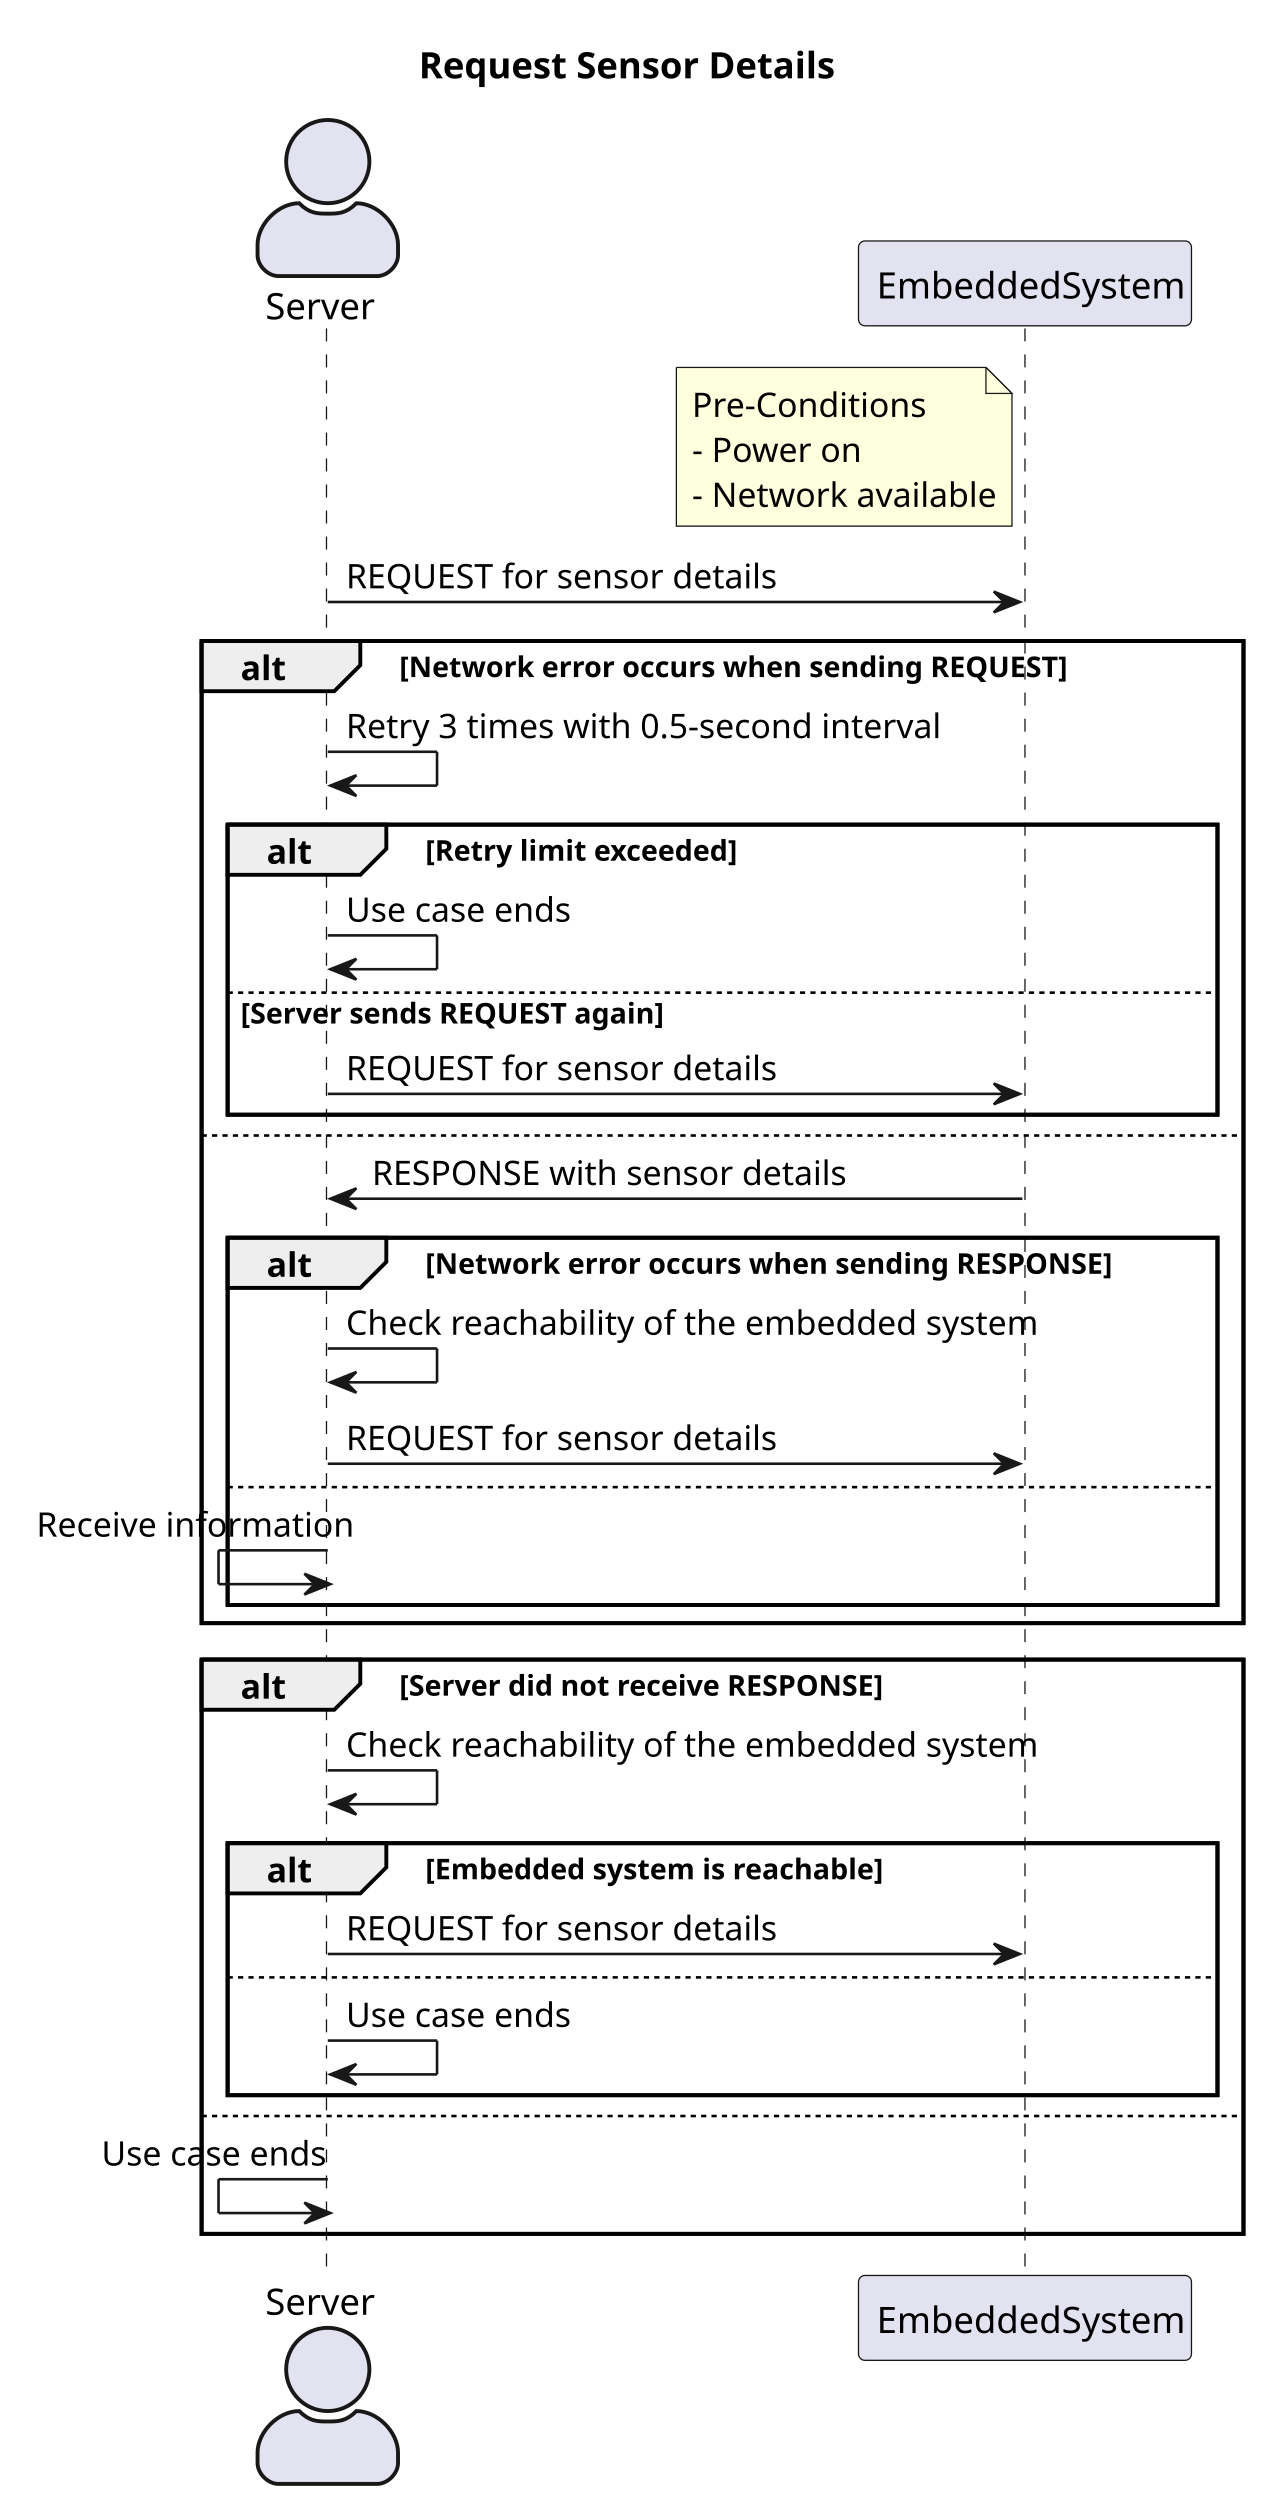
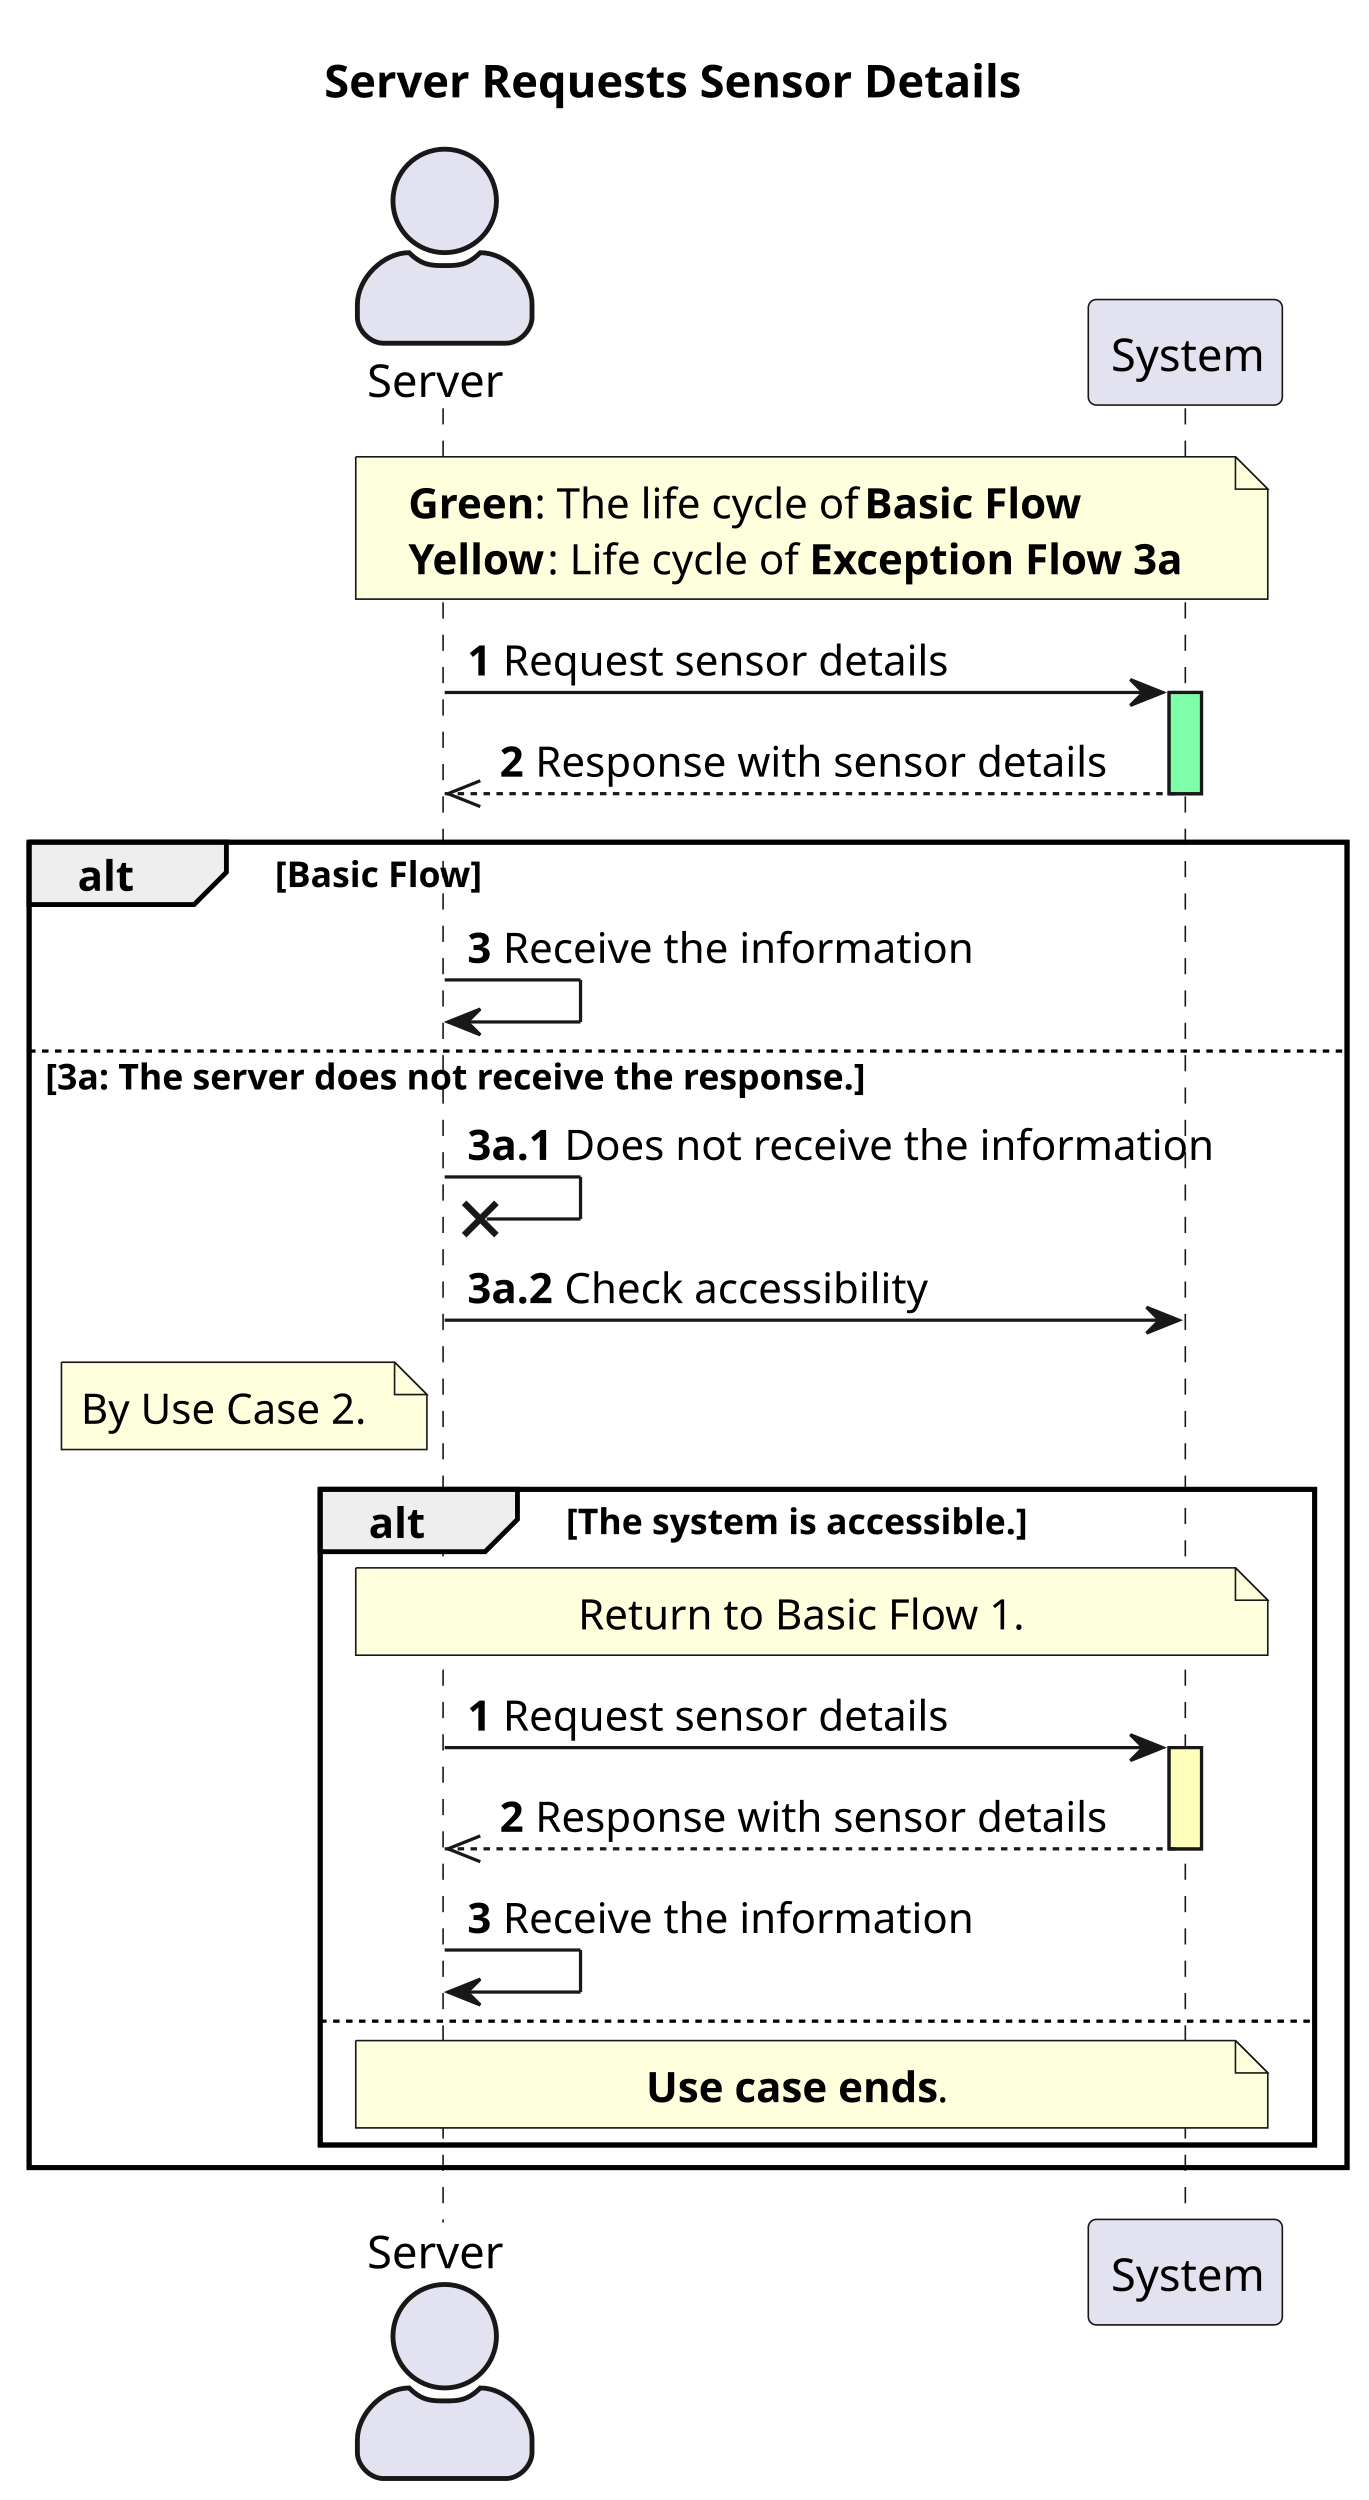
- <svg xmlns="http://www.w3.org/2000/svg" contentStyleType="text/css" height="961px" preserveAspectRatio="none" style="width:485px;height:961px;background:#FFFFFF;" version="1.1" viewBox="0 0 485 961" width="485px" zoomAndPan="magnify">
+ <svg xmlns="http://www.w3.org/2000/svg" contentStyleType="text/css" height="773px" preserveAspectRatio="none" style="width:423px;height:773px;background:#FFFFFF;" version="1.1" viewBox="0 0 423 773" width="423px" zoomAndPan="magnify">
  <defs />
  <g>
-     <text fill="#000000" font-family="sans-serif" font-size="14" font-weight="bold" lengthAdjust="spacing" textLength="165" x="161" y="30.107">Request Sensor Details</text>
-     <rect fill="none" height="377.541" style="stroke:#000000;stroke-width:1.5;" width="400.5" x="77.5" y="246.406" />
-     <rect fill="none" height="111.504" style="stroke:#000000;stroke-width:1.5;" width="380.5" x="87.5" y="316.988" />
-     <rect fill="none" height="141.164" style="stroke:#000000;stroke-width:1.5;" width="380.5" x="87.5" y="475.783" />
-     <rect fill="none" height="220.746" style="stroke:#000000;stroke-width:1.5;" width="400.5" x="77.5" y="637.947" />
-     <rect fill="none" height="96.873" style="stroke:#000000;stroke-width:1.5;" width="380.5" x="87.5" y="708.529" />
-     <line style="stroke:#181818;stroke-width:0.5;stroke-dasharray:5.0,5.0;" x1="125.5" x2="125.5" y1="126.242" y2="875.693" />
-     <line style="stroke:#181818;stroke-width:0.5;stroke-dasharray:5.0,5.0;" x1="394" x2="394" y1="126.242" y2="875.693" />
-     <text fill="#000000" font-family="sans-serif" font-size="14" lengthAdjust="spacing" textLength="42" x="102" y="122.728">Server</text>
-     <ellipse cx="126" cy="62.121" fill="#E2E2F0" rx="16" ry="16" style="stroke:#181818;stroke-width:1.5;" />
-     <path d="M126,82.121 C130,82.121 133,82.121 137,78.121 C145,78.121 153,86.121 153,94.121 L153,98.121 C153,102.121 149,106.121 145,106.121 L107,106.121 C103,106.121 99,102.121 99,98.121 L99,94.121 C99,86.121 107,78.121 115,78.121 C119,82.121 122,82.121 126,82.121 " fill="#E2E2F0" style="stroke:#181818;stroke-width:1.5;" />
-     <text fill="#000000" font-family="sans-serif" font-size="14" lengthAdjust="spacing" textLength="42" x="102" y="889.801">Server</text>
-     <ellipse cx="126" cy="910.814" fill="#E2E2F0" rx="16" ry="16" style="stroke:#181818;stroke-width:1.5;" />
-     <path d="M126,930.814 C130,930.814 133,930.814 137,926.814 C145,926.814 153,934.814 153,942.814 L153,946.814 C153,950.814 149,954.814 145,954.814 L107,954.814 C103,954.814 99,950.814 99,946.814 L99,942.814 C99,934.814 107,926.814 115,926.814 C119,930.814 122,930.814 126,930.814 " fill="#E2E2F0" style="stroke:#181818;stroke-width:1.5;" />
-     <rect fill="#E2E2F0" height="32.621" rx="2.5" ry="2.5" style="stroke:#181818;stroke-width:0.5;" width="128" x="330" y="92.621" />
-     <text fill="#000000" font-family="sans-serif" font-size="14" lengthAdjust="spacing" textLength="114" x="337" y="114.728">EmbeddedSystem</text>
-     <rect fill="#E2E2F0" height="32.621" rx="2.5" ry="2.5" style="stroke:#181818;stroke-width:0.5;" width="128" x="330" y="874.693" />
-     <text fill="#000000" font-family="sans-serif" font-size="14" lengthAdjust="spacing" textLength="114" x="337" y="896.801">EmbeddedSystem</text>
-     <path d="M260,141.242 L260,202.242 L389,202.242 L389,151.242 L379,141.242 L260,141.242 " fill="#FEFFDD" style="stroke:#181818;stroke-width:0.5;" />
-     <path d="M379,141.242 L379,151.242 L389,151.242 L379,141.242 " fill="#FEFFDD" style="stroke:#181818;stroke-width:0.5;" />
-     <text fill="#000000" font-family="sans-serif" font-size="13" lengthAdjust="spacing" textLength="85" x="266" y="160.27">Pre-Conditions</text>
-     <text fill="#000000" font-family="sans-serif" font-size="13" lengthAdjust="spacing" textLength="62" x="266" y="177.561">- Power on</text>
-     <text fill="#000000" font-family="sans-serif" font-size="13" lengthAdjust="spacing" textLength="108" x="266" y="194.852">- Network available</text>
-     <polygon fill="#181818" points="382,227.406,392,231.406,382,235.406,386,231.406" style="stroke:#181818;stroke-width:1.0;" />
-     <line style="stroke:#181818;stroke-width:1.0;" x1="126" x2="388" y1="231.406" y2="231.406" />
-     <text fill="#000000" font-family="sans-serif" font-size="13" lengthAdjust="spacing" textLength="165" x="133" y="226.144">REQUEST for sensor details</text>
-     <path d="M77.5,246.406 L138.5,246.406 L138.5,255.697 L128.5,265.697 L77.5,265.697 L77.5,246.406 " fill="#EEEEEE" style="stroke:#000000;stroke-width:1.5;" />
-     <rect fill="none" height="377.541" style="stroke:#000000;stroke-width:1.5;" width="400.5" x="77.5" y="246.406" />
-     <text fill="#000000" font-family="sans-serif" font-size="13" font-weight="bold" lengthAdjust="spacing" textLength="16" x="92.5" y="261.435">alt</text>
-     <text fill="#000000" font-family="sans-serif" font-size="11" font-weight="bold" lengthAdjust="spacing" textLength="261" x="153.5" y="260.276">[Network error occurs when sending REQUEST]</text>
-     <line style="stroke:#181818;stroke-width:1.0;" x1="126" x2="168" y1="288.988" y2="288.988" />
-     <line style="stroke:#181818;stroke-width:1.0;" x1="168" x2="168" y1="288.988" y2="301.988" />
-     <line style="stroke:#181818;stroke-width:1.0;" x1="127" x2="168" y1="301.988" y2="301.988" />
-     <polygon fill="#181818" points="137,297.988,127,301.988,137,305.988,133,301.988" style="stroke:#181818;stroke-width:1.0;" />
-     <text fill="#000000" font-family="sans-serif" font-size="13" lengthAdjust="spacing" textLength="217" x="133" y="283.726">Retry 3 times with 0.5-second interval</text>
-     <path d="M87.5,316.988 L148.5,316.988 L148.5,326.279 L138.5,336.279 L87.5,336.279 L87.5,316.988 " fill="#EEEEEE" style="stroke:#000000;stroke-width:1.5;" />
-     <rect fill="none" height="111.504" style="stroke:#000000;stroke-width:1.5;" width="380.5" x="87.5" y="316.988" />
-     <text fill="#000000" font-family="sans-serif" font-size="13" font-weight="bold" lengthAdjust="spacing" textLength="16" x="102.5" y="332.017">alt</text>
-     <text fill="#000000" font-family="sans-serif" font-size="11" font-weight="bold" lengthAdjust="spacing" textLength="121" x="163.5" y="330.858">[Retry limit exceeded]</text>
-     <line style="stroke:#181818;stroke-width:1.0;" x1="126" x2="168" y1="359.57" y2="359.57" />
-     <line style="stroke:#181818;stroke-width:1.0;" x1="168" x2="168" y1="359.57" y2="372.57" />
-     <line style="stroke:#181818;stroke-width:1.0;" x1="127" x2="168" y1="372.57" y2="372.57" />
-     <polygon fill="#181818" points="137,368.57,127,372.57,137,376.57,133,372.57" style="stroke:#181818;stroke-width:1.0;" />
-     <text fill="#000000" font-family="sans-serif" font-size="13" lengthAdjust="spacing" textLength="87" x="133" y="354.308">Use case ends</text>
-     <line style="stroke:#000000;stroke-width:1.0;stroke-dasharray:2.0,2.0;" x1="87.5" x2="468" y1="381.57" y2="381.57" />
-     <text fill="#000000" font-family="sans-serif" font-size="11" font-weight="bold" lengthAdjust="spacing" textLength="166" x="92.5" y="393.44">[Server sends REQUEST again]</text>
-     <polygon fill="#181818" points="382,416.492,392,420.492,382,424.492,386,420.492" style="stroke:#181818;stroke-width:1.0;" />
-     <line style="stroke:#181818;stroke-width:1.0;" x1="126" x2="388" y1="420.492" y2="420.492" />
-     <text fill="#000000" font-family="sans-serif" font-size="13" lengthAdjust="spacing" textLength="165" x="133" y="415.229">REQUEST for sensor details</text>
-     <line style="stroke:#000000;stroke-width:1.0;stroke-dasharray:2.0,2.0;" x1="77.5" x2="478" y1="436.492" y2="436.492" />
-     <polygon fill="#181818" points="137,456.783,127,460.783,137,464.783,133,460.783" style="stroke:#181818;stroke-width:1.0;" />
-     <line style="stroke:#181818;stroke-width:1.0;" x1="131" x2="393" y1="460.783" y2="460.783" />
-     <text fill="#000000" font-family="sans-serif" font-size="13" lengthAdjust="spacing" textLength="185" x="143" y="455.521">RESPONSE with sensor details</text>
-     <path d="M87.5,475.783 L148.5,475.783 L148.5,485.074 L138.5,495.074 L87.5,495.074 L87.5,475.783 " fill="#EEEEEE" style="stroke:#000000;stroke-width:1.5;" />
-     <rect fill="none" height="141.164" style="stroke:#000000;stroke-width:1.5;" width="380.5" x="87.5" y="475.783" />
-     <text fill="#000000" font-family="sans-serif" font-size="13" font-weight="bold" lengthAdjust="spacing" textLength="16" x="102.5" y="490.812">alt</text>
-     <text fill="#000000" font-family="sans-serif" font-size="11" font-weight="bold" lengthAdjust="spacing" textLength="268" x="163.5" y="489.653">[Network error occurs when sending RESPONSE]</text>
-     <line style="stroke:#181818;stroke-width:1.0;" x1="126" x2="168" y1="518.365" y2="518.365" />
-     <line style="stroke:#181818;stroke-width:1.0;" x1="168" x2="168" y1="518.365" y2="531.365" />
-     <line style="stroke:#181818;stroke-width:1.0;" x1="127" x2="168" y1="531.365" y2="531.365" />
-     <polygon fill="#181818" points="137,527.365,127,531.365,137,535.365,133,531.365" style="stroke:#181818;stroke-width:1.0;" />
-     <text fill="#000000" font-family="sans-serif" font-size="13" lengthAdjust="spacing" textLength="254" x="133" y="513.102">Check reachability of the embedded system</text>
-     <polygon fill="#181818" points="382,558.656,392,562.656,382,566.656,386,562.656" style="stroke:#181818;stroke-width:1.0;" />
-     <line style="stroke:#181818;stroke-width:1.0;" x1="126" x2="388" y1="562.656" y2="562.656" />
-     <text fill="#000000" font-family="sans-serif" font-size="13" lengthAdjust="spacing" textLength="165" x="133" y="557.394">REQUEST for sensor details</text>
-     <line style="stroke:#000000;stroke-width:1.0;stroke-dasharray:2.0,2.0;" x1="87.5" x2="468" y1="571.656" y2="571.656" />
-     <line style="stroke:#181818;stroke-width:1.0;" x1="84" x2="126" y1="595.947" y2="595.947" />
-     <line style="stroke:#181818;stroke-width:1.0;" x1="84" x2="84" y1="595.947" y2="608.947" />
-     <line style="stroke:#181818;stroke-width:1.0;" x1="84" x2="125" y1="608.947" y2="608.947" />
-     <polygon fill="#181818" points="117,604.947,127,608.947,117,612.947,121,608.947" style="stroke:#181818;stroke-width:1.0;" />
-     <text fill="#000000" font-family="sans-serif" font-size="13" lengthAdjust="spacing" textLength="112" x="14" y="590.685">Receive information</text>
-     <path d="M77.5,637.947 L138.5,637.947 L138.5,647.238 L128.5,657.238 L77.5,657.238 L77.5,637.947 " fill="#EEEEEE" style="stroke:#000000;stroke-width:1.5;" />
-     <rect fill="none" height="220.746" style="stroke:#000000;stroke-width:1.5;" width="400.5" x="77.5" y="637.947" />
-     <text fill="#000000" font-family="sans-serif" font-size="13" font-weight="bold" lengthAdjust="spacing" textLength="16" x="92.5" y="652.976">alt</text>
-     <text fill="#000000" font-family="sans-serif" font-size="11" font-weight="bold" lengthAdjust="spacing" textLength="188" x="153.5" y="651.817">[Server did not receive RESPONSE]</text>
-     <line style="stroke:#181818;stroke-width:1.0;" x1="126" x2="168" y1="680.529" y2="680.529" />
-     <line style="stroke:#181818;stroke-width:1.0;" x1="168" x2="168" y1="680.529" y2="693.529" />
-     <line style="stroke:#181818;stroke-width:1.0;" x1="127" x2="168" y1="693.529" y2="693.529" />
-     <polygon fill="#181818" points="137,689.529,127,693.529,137,697.529,133,693.529" style="stroke:#181818;stroke-width:1.0;" />
-     <text fill="#000000" font-family="sans-serif" font-size="13" lengthAdjust="spacing" textLength="254" x="133" y="675.267">Check reachability of the embedded system</text>
-     <path d="M87.5,708.529 L148.5,708.529 L148.5,717.82 L138.5,727.82 L87.5,727.82 L87.5,708.529 " fill="#EEEEEE" style="stroke:#000000;stroke-width:1.5;" />
-     <rect fill="none" height="96.873" style="stroke:#000000;stroke-width:1.5;" width="380.5" x="87.5" y="708.529" />
-     <text fill="#000000" font-family="sans-serif" font-size="13" font-weight="bold" lengthAdjust="spacing" textLength="16" x="102.5" y="723.558">alt</text>
-     <text fill="#000000" font-family="sans-serif" font-size="11" font-weight="bold" lengthAdjust="spacing" textLength="182" x="163.5" y="722.399">[Embedded system is reachable]</text>
-     <polygon fill="#181818" points="382,747.111,392,751.111,382,755.111,386,751.111" style="stroke:#181818;stroke-width:1.0;" />
-     <line style="stroke:#181818;stroke-width:1.0;" x1="126" x2="388" y1="751.111" y2="751.111" />
-     <text fill="#000000" font-family="sans-serif" font-size="13" lengthAdjust="spacing" textLength="165" x="133" y="745.849">REQUEST for sensor details</text>
-     <line style="stroke:#000000;stroke-width:1.0;stroke-dasharray:2.0,2.0;" x1="87.5" x2="468" y1="760.111" y2="760.111" />
-     <line style="stroke:#181818;stroke-width:1.0;" x1="126" x2="168" y1="784.402" y2="784.402" />
-     <line style="stroke:#181818;stroke-width:1.0;" x1="168" x2="168" y1="784.402" y2="797.402" />
-     <line style="stroke:#181818;stroke-width:1.0;" x1="127" x2="168" y1="797.402" y2="797.402" />
-     <polygon fill="#181818" points="137,793.402,127,797.402,137,801.402,133,797.402" style="stroke:#181818;stroke-width:1.0;" />
-     <text fill="#000000" font-family="sans-serif" font-size="13" lengthAdjust="spacing" textLength="87" x="133" y="779.14">Use case ends</text>
-     <line style="stroke:#000000;stroke-width:1.0;stroke-dasharray:2.0,2.0;" x1="77.5" x2="478" y1="813.402" y2="813.402" />
-     <line style="stroke:#181818;stroke-width:1.0;" x1="84" x2="126" y1="837.693" y2="837.693" />
-     <line style="stroke:#181818;stroke-width:1.0;" x1="84" x2="84" y1="837.693" y2="850.693" />
-     <line style="stroke:#181818;stroke-width:1.0;" x1="84" x2="125" y1="850.693" y2="850.693" />
-     <polygon fill="#181818" points="117,846.693,127,850.693,117,854.693,121,850.693" style="stroke:#181818;stroke-width:1.0;" />
-     <text fill="#000000" font-family="sans-serif" font-size="13" lengthAdjust="spacing" textLength="87" x="39" y="832.431">Use case ends</text>
+     <text fill="#000000" font-family="sans-serif" font-size="14" font-weight="bold" lengthAdjust="spacing" textLength="225" x="100.25" y="30.107">Server Requests Sensor Details</text>
+     <rect fill="#7FFFAA" height="31.291" style="stroke:#181818;stroke-width:1.0;" width="10" x="361.5" y="214.115" />
+     <rect fill="#FFFFBB" height="31.291" style="stroke:#181818;stroke-width:1.0;" width="10" x="361.5" y="540.365" />
+     <rect fill="none" height="409.832" style="stroke:#000000;stroke-width:1.5;" width="407.5" x="9" y="260.406" />
+     <rect fill="none" height="202.746" style="stroke:#000000;stroke-width:1.5;" width="307.5" x="99" y="460.492" />
+     <line style="stroke:#181818;stroke-width:0.5;stroke-dasharray:5.0,5.0;" x1="137" x2="137" y1="126.242" y2="687.238" />
+     <line style="stroke:#181818;stroke-width:0.5;stroke-dasharray:5.0,5.0;" x1="366.5" x2="366.5" y1="126.242" y2="687.238" />
+     <text fill="#000000" font-family="sans-serif" font-size="14" lengthAdjust="spacing" textLength="42" x="113.5" y="122.728">Server</text>
+     <ellipse cx="137.5" cy="62.121" fill="#E2E2F0" rx="16" ry="16" style="stroke:#181818;stroke-width:1.5;" />
+     <path d="M137.5,82.121 C141.5,82.121 144.5,82.121 148.5,78.121 C156.5,78.121 164.5,86.121 164.5,94.121 L164.5,98.121 C164.5,102.121 160.5,106.121 156.5,106.121 L118.5,106.121 C114.5,106.121 110.5,102.121 110.5,98.121 L110.5,94.121 C110.5,86.121 118.5,78.121 126.5,78.121 C130.5,82.121 133.5,82.121 137.5,82.121 " fill="#E2E2F0" style="stroke:#181818;stroke-width:1.5;" />
+     <text fill="#000000" font-family="sans-serif" font-size="14" lengthAdjust="spacing" textLength="42" x="113.5" y="701.346">Server</text>
+     <ellipse cx="137.5" cy="722.359" fill="#E2E2F0" rx="16" ry="16" style="stroke:#181818;stroke-width:1.5;" />
+     <path d="M137.5,742.359 C141.5,742.359 144.5,742.359 148.5,738.359 C156.5,738.359 164.5,746.359 164.5,754.359 L164.5,758.359 C164.5,762.359 160.5,766.359 156.5,766.359 L118.5,766.359 C114.5,766.359 110.5,762.359 110.5,758.359 L110.5,754.359 C110.5,746.359 118.5,738.359 126.5,738.359 C130.5,742.359 133.5,742.359 137.5,742.359 " fill="#E2E2F0" style="stroke:#181818;stroke-width:1.5;" />
+     <rect fill="#E2E2F0" height="32.621" rx="2.5" ry="2.5" style="stroke:#181818;stroke-width:0.5;" width="60" x="336.5" y="92.621" />
+     <text fill="#000000" font-family="sans-serif" font-size="14" lengthAdjust="spacing" textLength="46" x="343.5" y="114.728">System</text>
+     <rect fill="#E2E2F0" height="32.621" rx="2.5" ry="2.5" style="stroke:#181818;stroke-width:0.5;" width="60" x="336.5" y="686.238" />
+     <text fill="#000000" font-family="sans-serif" font-size="14" lengthAdjust="spacing" textLength="46" x="343.5" y="708.346">System</text>
+     <rect fill="#7FFFAA" height="31.291" style="stroke:#181818;stroke-width:1.0;" width="10" x="361.5" y="214.115" />
+     <rect fill="#FFFFBB" height="31.291" style="stroke:#181818;stroke-width:1.0;" width="10" x="361.5" y="540.365" />
+     <path d="M110,141.242 L110,185.242 L392,185.242 L392,151.242 L382,141.242 L110,141.242 " fill="#FEFFDD" style="stroke:#181818;stroke-width:0.5;" />
+     <path d="M382,141.242 L382,151.242 L392,151.242 L382,141.242 " fill="#FEFFDD" style="stroke:#181818;stroke-width:0.5;" />
+     <text fill="#000000" font-family="sans-serif" font-size="13" font-weight="bold" lengthAdjust="spacing" textLength="39" x="126.25" y="160.27">Green</text>
+     <text fill="#000000" font-family="sans-serif" font-size="13" lengthAdjust="spacing" textLength="98" x="165.25" y="160.27">: The life cycle of</text>
+     <text fill="#000000" font-family="sans-serif" font-size="13" font-weight="bold" lengthAdjust="spacing" textLength="69" x="267.25" y="160.27">Basic Flow</text>
+     <text fill="#000000" font-family="sans-serif" font-size="13" font-weight="bold" lengthAdjust="spacing" textLength="43" x="126.25" y="177.561">Yellow</text>
+     <text fill="#000000" font-family="sans-serif" font-size="13" lengthAdjust="spacing" textLength="77" x="169.25" y="177.561">: Life cycle of</text>
+     <text fill="#000000" font-family="sans-serif" font-size="13" font-weight="bold" lengthAdjust="spacing" textLength="117" x="250.25" y="177.561">Exception Flow 3a</text>
+     <polygon fill="#181818" points="349.5,210.115,359.5,214.115,349.5,218.115,353.5,214.115" style="stroke:#181818;stroke-width:1.0;" />
+     <line style="stroke:#181818;stroke-width:1.0;" x1="137.5" x2="355.5" y1="214.115" y2="214.115" />
+     <text fill="#000000" font-family="sans-serif" font-size="13" font-weight="bold" lengthAdjust="spacing" textLength="7" x="144.5" y="208.852">1</text>
+     <text fill="#000000" font-family="sans-serif" font-size="13" lengthAdjust="spacing" textLength="133" x="155.5" y="208.852">Request sensor details</text>
+     <line style="stroke:#181818;stroke-width:1.0;" x1="138.5" x2="148.5" y1="245.406" y2="241.406" />
+     <line style="stroke:#181818;stroke-width:1.0;" x1="138.5" x2="148.5" y1="245.406" y2="249.406" />
+     <line style="stroke:#181818;stroke-width:1.0;stroke-dasharray:2.0,2.0;" x1="137.5" x2="365.5" y1="245.406" y2="245.406" />
+     <text fill="#000000" font-family="sans-serif" font-size="13" font-weight="bold" lengthAdjust="spacing" textLength="7" x="154.5" y="240.144">2</text>
+     <text fill="#000000" font-family="sans-serif" font-size="13" lengthAdjust="spacing" textLength="170" x="165.5" y="240.144">Response with sensor details</text>
+     <path d="M9,260.406 L70,260.406 L70,269.697 L60,279.697 L9,279.697 L9,260.406 " fill="#EEEEEE" style="stroke:#000000;stroke-width:1.5;" />
+     <rect fill="none" height="409.832" style="stroke:#000000;stroke-width:1.5;" width="407.5" x="9" y="260.406" />
+     <text fill="#000000" font-family="sans-serif" font-size="13" font-weight="bold" lengthAdjust="spacing" textLength="16" x="24" y="275.435">alt</text>
+     <text fill="#000000" font-family="sans-serif" font-size="11" font-weight="bold" lengthAdjust="spacing" textLength="66" x="85" y="274.276">[Basic Flow]</text>
+     <line style="stroke:#181818;stroke-width:1.0;" x1="137.5" x2="179.5" y1="302.988" y2="302.988" />
+     <line style="stroke:#181818;stroke-width:1.0;" x1="179.5" x2="179.5" y1="302.988" y2="315.988" />
+     <line style="stroke:#181818;stroke-width:1.0;" x1="138.5" x2="179.5" y1="315.988" y2="315.988" />
+     <polygon fill="#181818" points="148.5,311.988,138.5,315.988,148.5,319.988,144.5,315.988" style="stroke:#181818;stroke-width:1.0;" />
+     <text fill="#000000" font-family="sans-serif" font-size="13" font-weight="bold" lengthAdjust="spacing" textLength="7" x="144.5" y="297.726">3</text>
+     <text fill="#000000" font-family="sans-serif" font-size="13" lengthAdjust="spacing" textLength="134" x="155.5" y="297.726">Receive the information</text>
+     <line style="stroke:#000000;stroke-width:1.0;stroke-dasharray:2.0,2.0;" x1="9" x2="416.5" y1="324.988" y2="324.988" />
+     <text fill="#000000" font-family="sans-serif" font-size="11" font-weight="bold" lengthAdjust="spacing" textLength="264" x="14" y="336.858">[3a: The server does not receive the response.]</text>
+     <line style="stroke:#181818;stroke-width:1.0;" x1="137.5" x2="179.5" y1="363.91" y2="363.91" />
+     <line style="stroke:#181818;stroke-width:1.0;" x1="179.5" x2="179.5" y1="363.91" y2="376.91" />
+     <line style="stroke:#181818;stroke-width:1.0;" x1="150.5" x2="179.5" y1="376.91" y2="376.91" />
+     <line style="stroke:#181818;stroke-width:2.0;" x1="143.5" x2="153.5" y1="371.91" y2="381.91" />
+     <line style="stroke:#181818;stroke-width:2.0;" x1="143.5" x2="153.5" y1="381.91" y2="371.91" />
+     <text fill="#000000" font-family="sans-serif" font-size="13" font-weight="bold" lengthAdjust="spacing" textLength="26" x="144.5" y="358.647">3a.1</text>
+     <text fill="#000000" font-family="sans-serif" font-size="13" lengthAdjust="spacing" textLength="185" x="174.5" y="358.647">Does not receive the information</text>
+     <polygon fill="#181818" points="354.5,404.201,364.5,408.201,354.5,412.201,358.5,408.201" style="stroke:#181818;stroke-width:1.0;" />
+     <line style="stroke:#181818;stroke-width:1.0;" x1="137.5" x2="360.5" y1="408.201" y2="408.201" />
+     <text fill="#000000" font-family="sans-serif" font-size="13" font-weight="bold" lengthAdjust="spacing" textLength="26" x="144.5" y="402.938">3a.2</text>
+     <text fill="#000000" font-family="sans-serif" font-size="13" lengthAdjust="spacing" textLength="113" x="174.5" y="402.938">Check accessibility</text>
+     <path d="M19,421.201 L19,448.201 L132,448.201 L132,431.201 L122,421.201 L19,421.201 " fill="#FEFFDD" style="stroke:#181818;stroke-width:0.5;" />
+     <path d="M122,421.201 L122,431.201 L132,431.201 L122,421.201 " fill="#FEFFDD" style="stroke:#181818;stroke-width:0.5;" />
+     <text fill="#000000" font-family="sans-serif" font-size="13" lengthAdjust="spacing" textLength="92" x="25" y="440.229">By Use Case 2.</text>
+     <path d="M99,460.492 L160,460.492 L160,469.783 L150,479.783 L99,479.783 L99,460.492 " fill="#EEEEEE" style="stroke:#000000;stroke-width:1.5;" />
+     <rect fill="none" height="202.746" style="stroke:#000000;stroke-width:1.5;" width="307.5" x="99" y="460.492" />
+     <text fill="#000000" font-family="sans-serif" font-size="13" font-weight="bold" lengthAdjust="spacing" textLength="16" x="114" y="475.521">alt</text>
+     <text fill="#000000" font-family="sans-serif" font-size="11" font-weight="bold" lengthAdjust="spacing" textLength="152" x="175" y="474.362">[The system is accessible.]</text>
+     <path d="M110,484.783 L110,511.783 L392,511.783 L392,494.783 L382,484.783 L110,484.783 " fill="#FEFFDD" style="stroke:#181818;stroke-width:0.5;" />
+     <path d="M382,484.783 L382,494.783 L392,494.783 L382,484.783 " fill="#FEFFDD" style="stroke:#181818;stroke-width:0.5;" />
+     <text fill="#000000" font-family="sans-serif" font-size="13" lengthAdjust="spacing" textLength="136" x="178.75" y="503.812">Return to Basic Flow 1.</text>
+     <polygon fill="#181818" points="349.5,536.365,359.5,540.365,349.5,544.365,353.5,540.365" style="stroke:#181818;stroke-width:1.0;" />
+     <line style="stroke:#181818;stroke-width:1.0;" x1="137.5" x2="355.5" y1="540.365" y2="540.365" />
+     <text fill="#000000" font-family="sans-serif" font-size="13" font-weight="bold" lengthAdjust="spacing" textLength="7" x="144.5" y="535.102">1</text>
+     <text fill="#000000" font-family="sans-serif" font-size="13" lengthAdjust="spacing" textLength="133" x="155.5" y="535.102">Request sensor details</text>
+     <line style="stroke:#181818;stroke-width:1.0;" x1="138.5" x2="148.5" y1="571.656" y2="567.656" />
+     <line style="stroke:#181818;stroke-width:1.0;" x1="138.5" x2="148.5" y1="571.656" y2="575.656" />
+     <line style="stroke:#181818;stroke-width:1.0;stroke-dasharray:2.0,2.0;" x1="137.5" x2="365.5" y1="571.656" y2="571.656" />
+     <text fill="#000000" font-family="sans-serif" font-size="13" font-weight="bold" lengthAdjust="spacing" textLength="7" x="154.5" y="566.394">2</text>
+     <text fill="#000000" font-family="sans-serif" font-size="13" lengthAdjust="spacing" textLength="170" x="165.5" y="566.394">Response with sensor details</text>
+     <line style="stroke:#181818;stroke-width:1.0;" x1="137.5" x2="179.5" y1="602.947" y2="602.947" />
+     <line style="stroke:#181818;stroke-width:1.0;" x1="179.5" x2="179.5" y1="602.947" y2="615.947" />
+     <line style="stroke:#181818;stroke-width:1.0;" x1="138.5" x2="179.5" y1="615.947" y2="615.947" />
+     <polygon fill="#181818" points="148.5,611.947,138.5,615.947,148.5,619.947,144.5,615.947" style="stroke:#181818;stroke-width:1.0;" />
+     <text fill="#000000" font-family="sans-serif" font-size="13" font-weight="bold" lengthAdjust="spacing" textLength="7" x="144.5" y="597.685">3</text>
+     <text fill="#000000" font-family="sans-serif" font-size="13" lengthAdjust="spacing" textLength="134" x="155.5" y="597.685">Receive the information</text>
+     <line style="stroke:#000000;stroke-width:1.0;stroke-dasharray:2.0,2.0;" x1="99" x2="406.5" y1="624.947" y2="624.947" />
+     <path d="M110,630.947 L110,657.947 L392,657.947 L392,640.947 L382,630.947 L110,630.947 " fill="#FEFFDD" style="stroke:#181818;stroke-width:0.5;" />
+     <path d="M382,630.947 L382,640.947 L392,640.947 L382,630.947 " fill="#FEFFDD" style="stroke:#181818;stroke-width:0.5;" />
+     <text fill="#000000" font-family="sans-serif" font-size="13" font-weight="bold" lengthAdjust="spacing" textLength="90" x="199.75" y="649.976">Use case ends</text>
+     <text fill="#000000" font-family="sans-serif" font-size="13" lengthAdjust="spacing" textLength="4" x="289.75" y="649.976">.</text>
  </g>
</svg>
